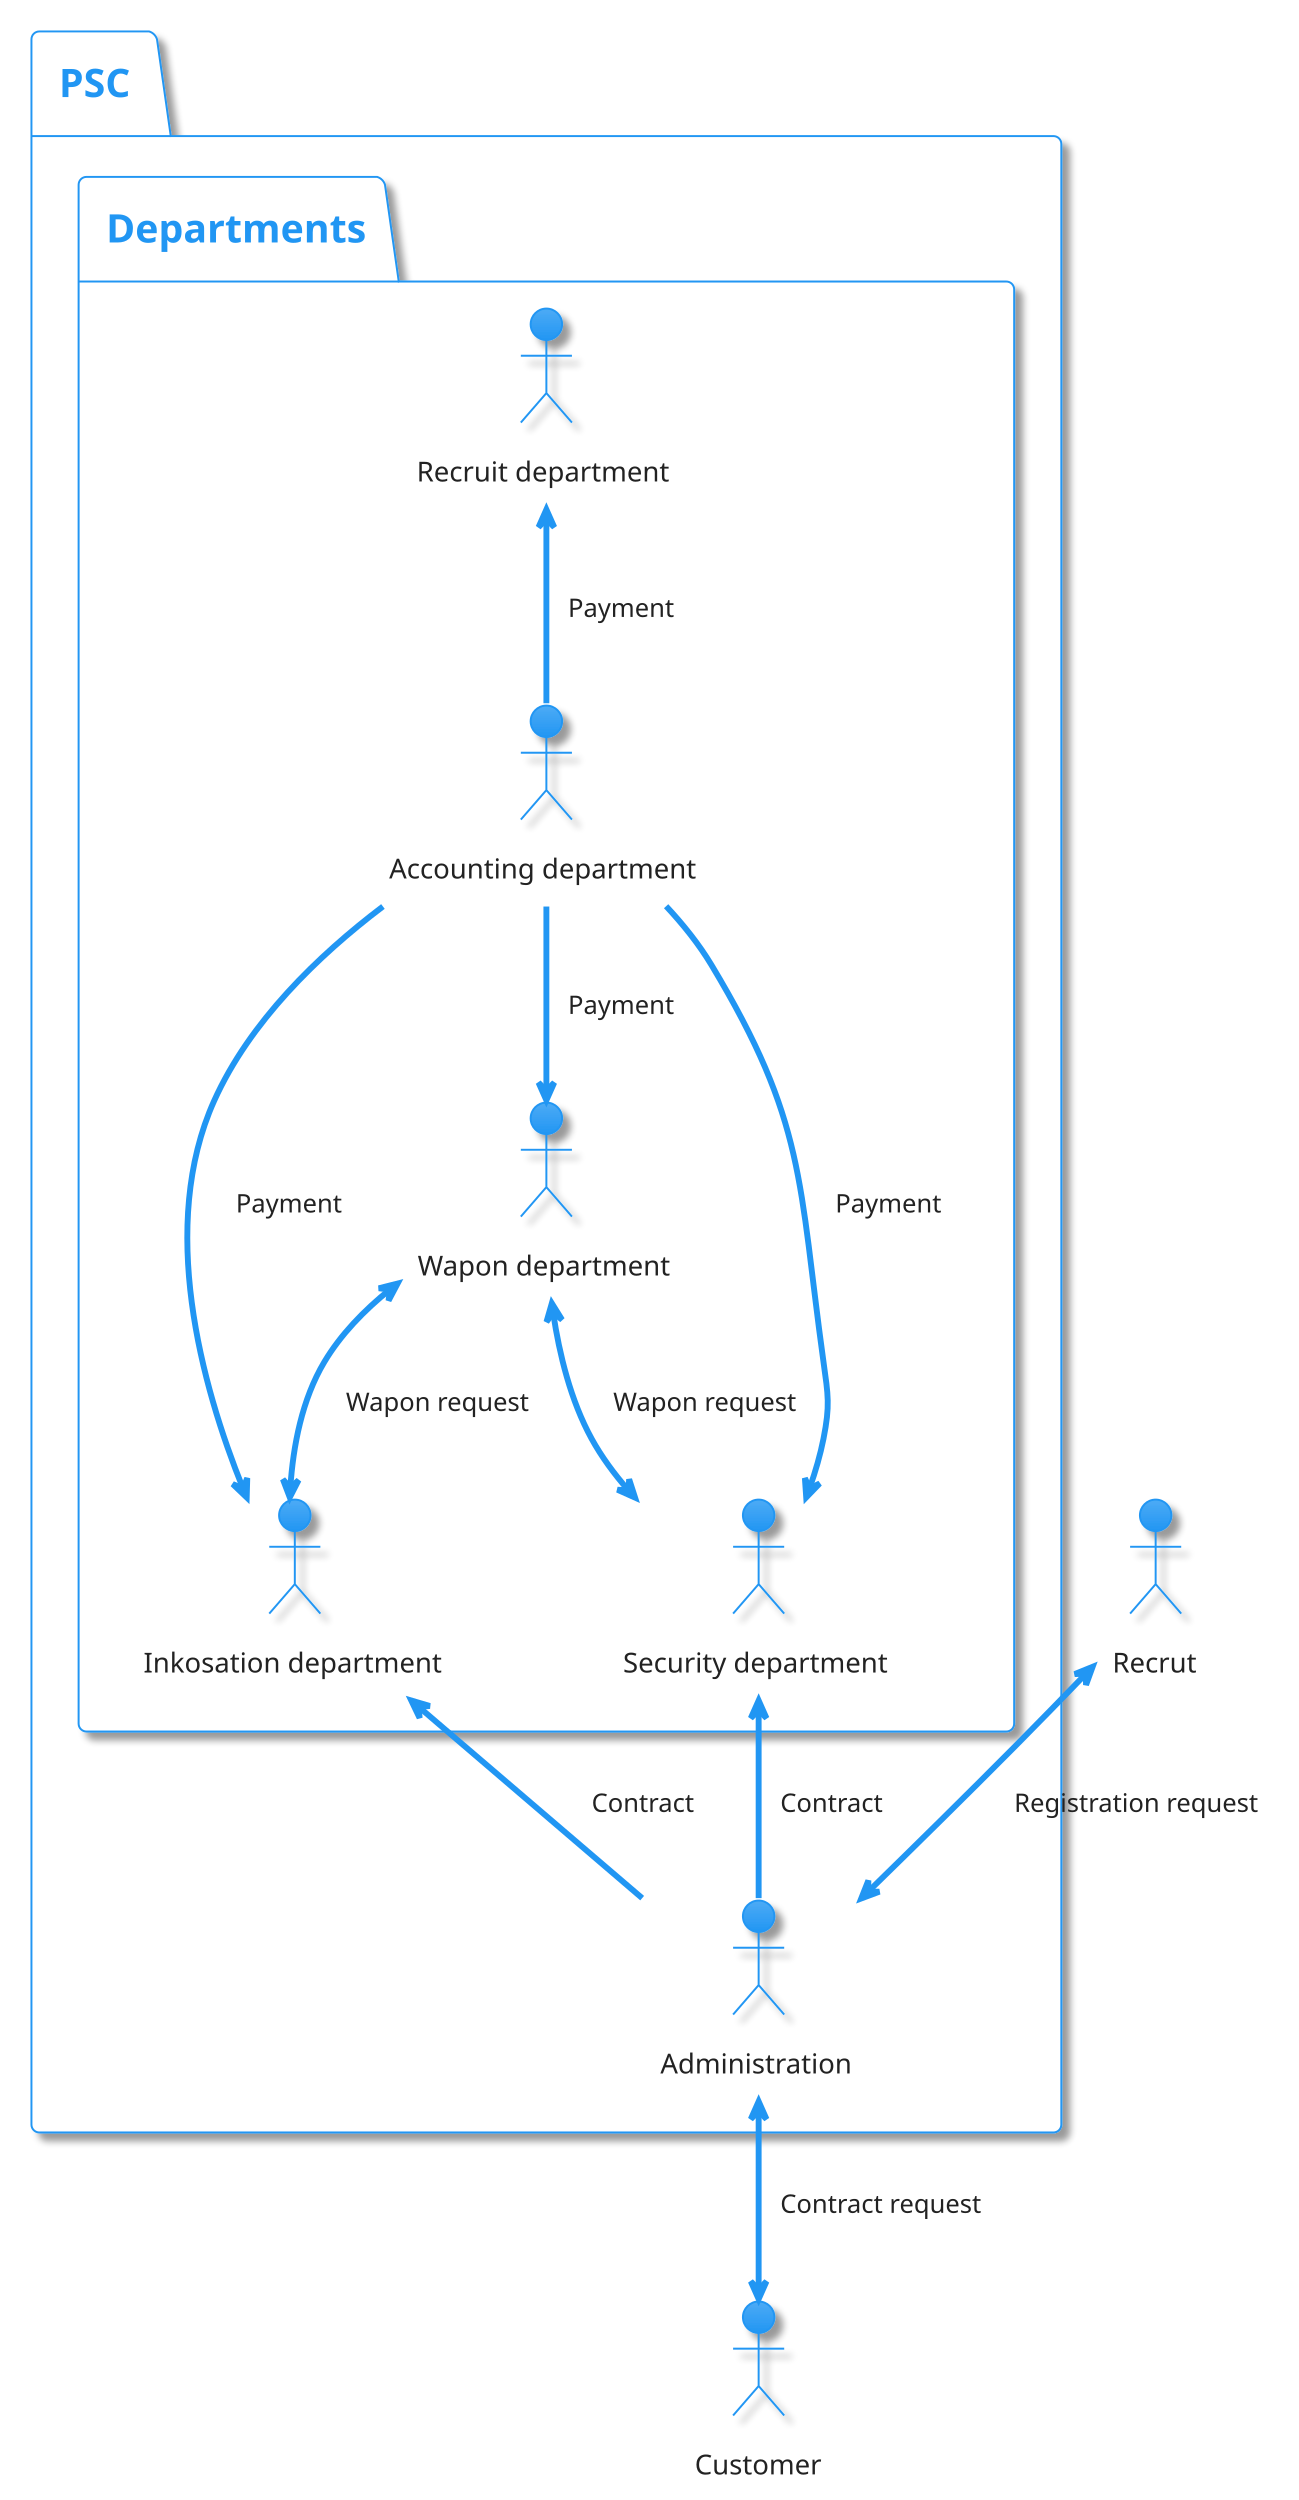
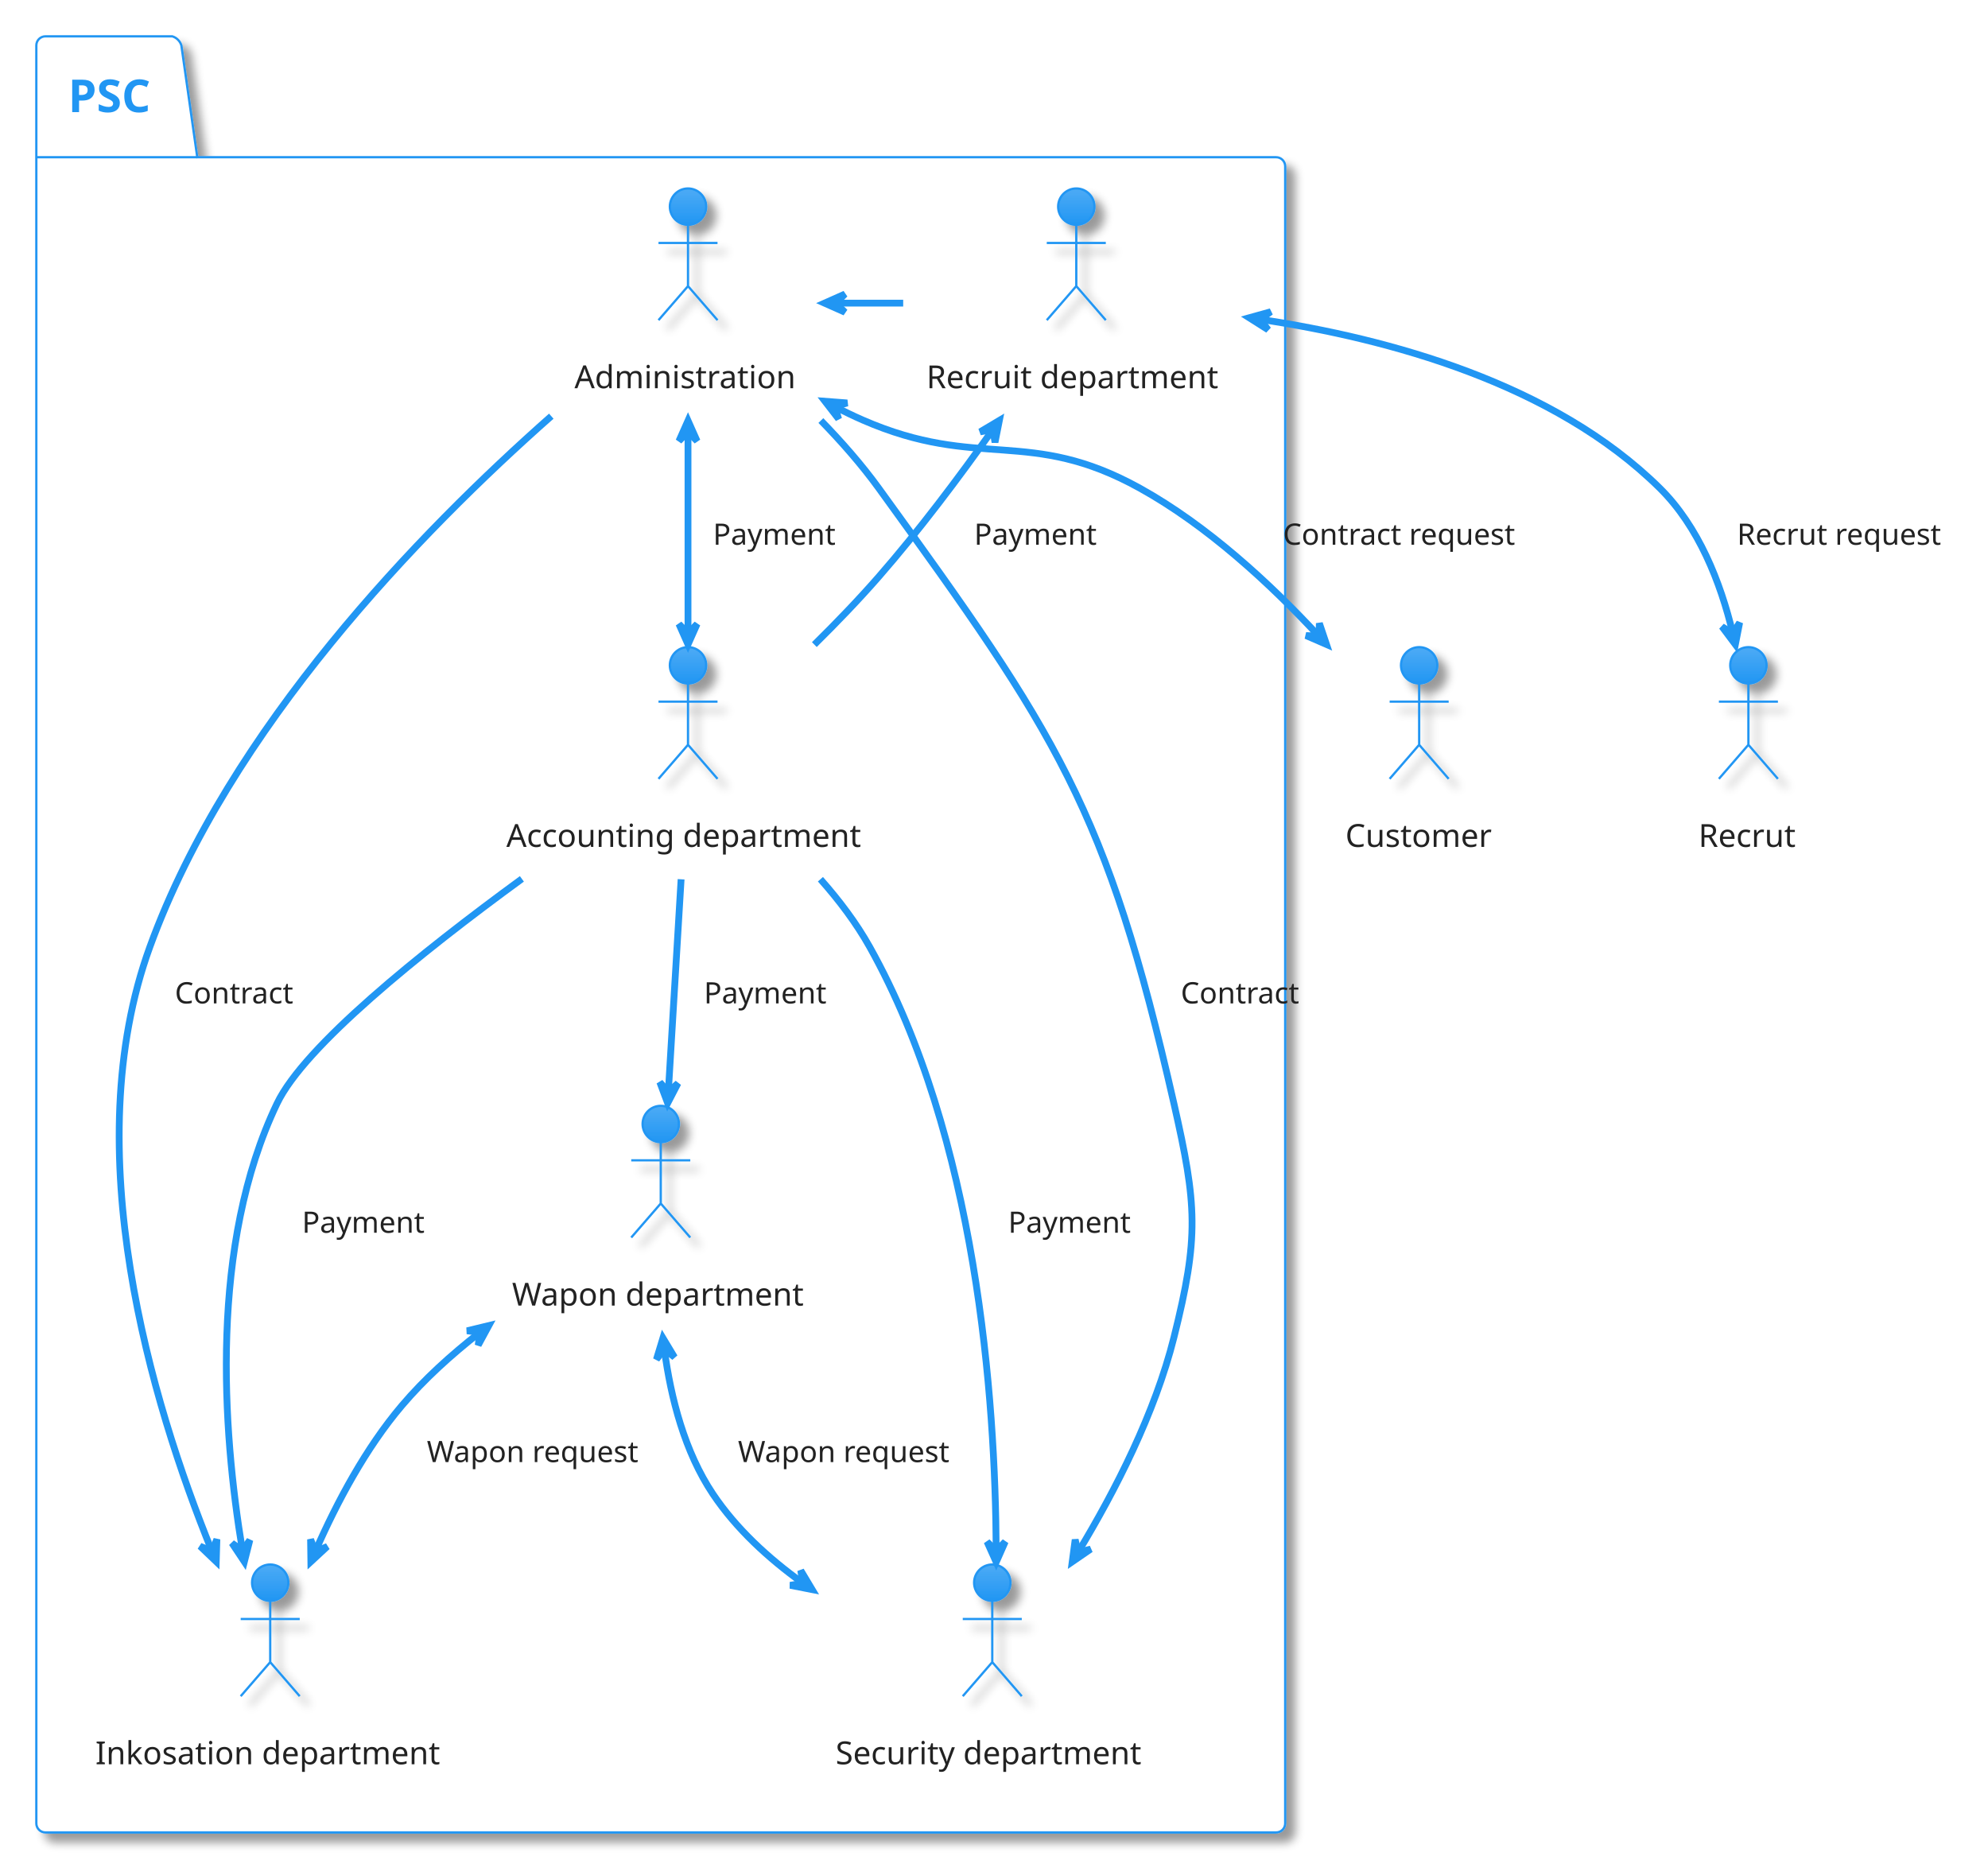
- <svg xmlns="http://www.w3.org/2000/svg" contentScriptType="application/ecmascript" contentStyleType="text/css" height="1325px" preserveAspectRatio="none" style="width:688px;height:1325px;background:#00000000;" version="1.1" viewBox="0 0 688 1325" width="688.542px" zoomAndPan="magnify">
+ <svg xmlns="http://www.w3.org/2000/svg" contentScriptType="application/ecmascript" contentStyleType="text/css" height="853.125px" preserveAspectRatio="none" style="width:912px;height:853px;background:#00000000;" version="1.1" viewBox="0 0 912 853" width="912.5px" zoomAndPan="magnify">
  <defs>
-     <linearGradient id="g1xbhydsr8lu4h0" x1="50%" x2="50%" y1="0%" y2="100%">
+     <linearGradient id="g4upckuw0f3ny0" x1="50%" x2="50%" y1="0%" y2="100%">
      <stop offset="0%" stop-color="#FFFFFF" />
      <stop offset="100%" stop-color="#FFFFFF" />
    </linearGradient>
-     <filter height="300%" id="f1xbhydsr8lu4h" width="300%" x="-1" y="-1">
+     <filter height="300%" id="f4upckuw0f3ny" width="300%" x="-1" y="-1">
      <feGaussianBlur result="blurOut" stdDeviation="2.083" />
      <feColorMatrix in="blurOut" result="blurOut2" type="matrix" values="0 0 0 0 0 0 0 0 0 0 0 0 0 0 0 0 0 0 .4 0" />
      <feOffset dx="4.167" dy="4.167" in="blurOut2" result="blurOut3" />
      <feBlend in="SourceGraphic" in2="blurOut3" mode="normal" />
    </filter>
-     <linearGradient id="g1xbhydsr8lu4h1" x1="50%" x2="50%" y1="0%" y2="100%">
+     <linearGradient id="g4upckuw0f3ny1" x1="50%" x2="50%" y1="0%" y2="100%">
      <stop offset="0%" stop-color="#4DABF5" />
      <stop offset="100%" stop-color="#2196F3" />
    </linearGradient>
  </defs>
  <g>
-     <path d="M20.833,16.667 L79.037,16.667 A6.25,6.25 0 0 1 83.203,20.833 L90.495,72.125 L558.333,72.125 A4.167,4.167 0 0 1 562.5,76.292 L562.5,1126.042 A4.167,4.167 0 0 1 558.333,1130.208 L20.833,1130.208 A4.167,4.167 0 0 1 16.667,1126.042 L16.667,20.833 A4.167,4.167 0 0 1 20.833,16.667 " fill="url(#g1xbhydsr8lu4h0)" filter="url(#f1xbhydsr8lu4h)" style="stroke:#2196F3;stroke-width:1.042;" />
+     <path d="M20.833,16.667 L79.037,16.667 A6.25,6.25 0 0 1 83.203,20.833 L90.495,72.125 L585.417,72.125 A4.167,4.167 0 0 1 589.583,76.292 L589.583,836.458 A4.167,4.167 0 0 1 585.417,840.625 L20.833,840.625 A4.167,4.167 0 0 1 16.667,836.458 L16.667,20.833 A4.167,4.167 0 0 1 20.833,16.667 " fill="url(#g4upckuw0f3ny0)" filter="url(#f4upckuw0f3ny)" style="stroke:#2196F3;stroke-width:1.042;" />
    <line style="stroke:#2196F3;stroke-width:1.042;" x1="16.667" x2="90.495" y1="72.125" y2="72.125" />
    <text fill="#2196F3" font-family="&quot;Verdana&quot;" font-size="20.833" font-weight="bold" lengthAdjust="spacing" textLength="39.453" x="31.25" y="51.438">PSC</text>
-     <path d="M45.833,93.75 L199.87,93.75 A6.25,6.25 0 0 1 204.036,97.917 L211.328,149.208 L533.333,149.208 A4.167,4.167 0 0 1 537.5,153.375 L537.5,913.542 A4.167,4.167 0 0 1 533.333,917.708 L45.833,917.708 A4.167,4.167 0 0 1 41.667,913.542 L41.667,97.917 A4.167,4.167 0 0 1 45.833,93.75 " fill="url(#g1xbhydsr8lu4h0)" filter="url(#f1xbhydsr8lu4h)" style="stroke:#2196F3;stroke-width:1.042;" />
-     <line style="stroke:#2196F3;stroke-width:1.042;" x1="41.667" x2="211.328" y1="149.208" y2="149.208" />
-     <text fill="#2196F3" font-family="&quot;Verdana&quot;" font-size="20.833" font-weight="bold" lengthAdjust="spacing" textLength="135.286" x="56.25" y="128.521">Departments</text>
-     <ellipse cx="402.083" cy="1015.625" fill="url(#g1xbhydsr8lu4h1)" filter="url(#f1xbhydsr8lu4h)" rx="8.333" ry="8.333" style="stroke:#2196F3;stroke-width:1.042;" />
-     <path d="M402.083,1023.958 L402.083,1052.083 M388.542,1032.292 L415.625,1032.292 M402.083,1052.083 L388.542,1067.708 M402.083,1052.083 L415.625,1067.708 " fill="none" filter="url(#f1xbhydsr8lu4h)" style="stroke:#2196F3;stroke-width:1.042;" />
-     <text fill="#222222" font-family="&quot;Verdana&quot;" font-size="14.583" lengthAdjust="spacing" textLength="104.167" x="350" y="1098.923">Administration</text>
-     <ellipse cx="402.083" cy="803.125" fill="url(#g1xbhydsr8lu4h1)" filter="url(#f1xbhydsr8lu4h)" rx="8.333" ry="8.333" style="stroke:#2196F3;stroke-width:1.042;" />
-     <path d="M402.083,811.458 L402.083,839.583 M388.542,819.792 L415.625,819.792 M402.083,839.583 L388.542,855.208 M402.083,839.583 L415.625,855.208 " fill="none" filter="url(#f1xbhydsr8lu4h)" style="stroke:#2196F3;stroke-width:1.042;" />
-     <text fill="#222222" font-family="&quot;Verdana&quot;" font-size="14.583" lengthAdjust="spacing" textLength="143.75" x="330.208" y="886.423">Security department</text>
-     <ellipse cx="156.25" cy="803.125" fill="url(#g1xbhydsr8lu4h1)" filter="url(#f1xbhydsr8lu4h)" rx="8.333" ry="8.333" style="stroke:#2196F3;stroke-width:1.042;" />
-     <path d="M156.25,811.458 L156.25,839.583 M142.708,819.792 L169.792,819.792 M156.25,839.583 L142.708,855.208 M156.25,839.583 L169.792,855.208 " fill="none" filter="url(#f1xbhydsr8lu4h)" style="stroke:#2196F3;stroke-width:1.042;" />
-     <text fill="#222222" font-family="&quot;Verdana&quot;" font-size="14.583" lengthAdjust="spacing" textLength="160.417" x="76.042" y="886.423">Inkosation department</text>
-     <ellipse cx="289.583" cy="592.708" fill="url(#g1xbhydsr8lu4h1)" filter="url(#f1xbhydsr8lu4h)" rx="8.333" ry="8.333" style="stroke:#2196F3;stroke-width:1.042;" />
-     <path d="M289.583,601.042 L289.583,629.167 M276.042,609.375 L303.125,609.375 M289.583,629.167 L276.042,644.792 M289.583,629.167 L303.125,644.792 " fill="none" filter="url(#f1xbhydsr8lu4h)" style="stroke:#2196F3;stroke-width:1.042;" />
-     <text fill="#222222" font-family="&quot;Verdana&quot;" font-size="14.583" lengthAdjust="spacing" textLength="136.458" x="221.354" y="676.006">Wapon department</text>
-     <ellipse cx="289.583" cy="382.292" fill="url(#g1xbhydsr8lu4h1)" filter="url(#f1xbhydsr8lu4h)" rx="8.333" ry="8.333" style="stroke:#2196F3;stroke-width:1.042;" />
-     <path d="M289.583,390.625 L289.583,418.75 M276.042,398.958 L303.125,398.958 M289.583,418.75 L276.042,434.375 M289.583,418.75 L303.125,434.375 " fill="none" filter="url(#f1xbhydsr8lu4h)" style="stroke:#2196F3;stroke-width:1.042;" />
-     <text fill="#222222" font-family="&quot;Verdana&quot;" font-size="14.583" lengthAdjust="spacing" textLength="166.667" x="206.25" y="465.589">Accounting department</text>
-     <ellipse cx="289.583" cy="171.875" fill="url(#g1xbhydsr8lu4h1)" filter="url(#f1xbhydsr8lu4h)" rx="8.333" ry="8.333" style="stroke:#2196F3;stroke-width:1.042;" />
-     <path d="M289.583,180.208 L289.583,208.333 M276.042,188.542 L303.125,188.542 M289.583,208.333 L276.042,223.958 M289.583,208.333 L303.125,223.958 " fill="none" filter="url(#f1xbhydsr8lu4h)" style="stroke:#2196F3;stroke-width:1.042;" />
-     <text fill="#222222" font-family="&quot;Verdana&quot;" font-size="14.583" lengthAdjust="spacing" textLength="137.5" x="220.833" y="255.173">Recruit department</text>
-     <ellipse cx="402.083" cy="1228.125" fill="url(#g1xbhydsr8lu4h1)" filter="url(#f1xbhydsr8lu4h)" rx="8.333" ry="8.333" style="stroke:#2196F3;stroke-width:1.042;" />
-     <path d="M402.083,1236.458 L402.083,1264.583 M388.542,1244.792 L415.625,1244.792 M402.083,1264.583 L388.542,1280.208 M402.083,1264.583 L415.625,1280.208 " fill="none" filter="url(#f1xbhydsr8lu4h)" style="stroke:#2196F3;stroke-width:1.042;" />
-     <text fill="#222222" font-family="&quot;Verdana&quot;" font-size="14.583" lengthAdjust="spacing" textLength="67.708" x="368.229" y="1311.423">Customer</text>
-     <ellipse cx="612.5" cy="803.125" fill="url(#g1xbhydsr8lu4h1)" filter="url(#f1xbhydsr8lu4h)" rx="8.333" ry="8.333" style="stroke:#2196F3;stroke-width:1.042;" />
-     <path d="M612.5,811.458 L612.5,839.583 M598.958,819.792 L626.042,819.792 M612.5,839.583 L598.958,855.208 M612.5,839.583 L626.042,855.208 " fill="none" filter="url(#f1xbhydsr8lu4h)" style="stroke:#2196F3;stroke-width:1.042;" />
-     <text fill="#222222" font-family="&quot;Verdana&quot;" font-size="14.583" lengthAdjust="spacing" textLength="45.833" x="589.583" y="886.423">Recrut</text>
-     <path d="M402.083,1119.094 C402.083,1148.385 402.083,1183.802 402.083,1213.104 " fill="none" id="adm-cus" style="stroke:#2196F3;stroke-width:3.125;" />
-     <polygon fill="#2196F3" points="402.083,1218.51,406.25,1209.135,402.083,1213.302,397.917,1209.135,402.083,1218.51" style="stroke:#2196F3;stroke-width:3.125;" />
-     <polygon fill="#2196F3" points="402.083,1113.76,397.917,1123.135,402.083,1118.969,406.25,1123.135,402.083,1113.76" style="stroke:#2196F3;stroke-width:3.125;" />
-     <text fill="#222222" font-family="&quot;Verdana&quot;" font-size="13.542" lengthAdjust="spacing" textLength="105.208" x="413.542" y="1172.809">Contract request</text>
-     <path d="M575.417,887.219 C563.385,899.688 549.938,913.51 537.5,926.042 C512.396,951.333 484.323,978.969 460.271,1002.458 " fill="none" id="req-adm" style="stroke:#2196F3;stroke-width:3.125;" />
-     <polygon fill="#2196F3" points="456.448,1006.188,466.06,1002.602,460.168,1002.542,460.227,996.65,456.448,1006.188" style="stroke:#2196F3;stroke-width:3.125;" />
-     <polygon fill="#2196F3" points="579.094,883.396,569.587,887.252,575.479,887.145,575.586,893.037,579.094,883.396" style="stroke:#2196F3;stroke-width:3.125;" />
-     <text fill="#222222" font-family="&quot;Verdana&quot;" font-size="13.542" lengthAdjust="spacing" textLength="127.083" x="537.5" y="960.309">Registration request</text>
-     <path d="M402.083,906.594 C402.083,937.708 402.083,975.74 402.083,1006.01 " fill="none" id="sec-backto-adm" style="stroke:#2196F3;stroke-width:3.125;" />
-     <polygon fill="#2196F3" points="402.083,901.26,397.917,910.635,402.083,906.469,406.25,910.635,402.083,901.26" style="stroke:#2196F3;stroke-width:3.125;" />
-     <text fill="#222222" font-family="&quot;Verdana&quot;" font-size="13.542" lengthAdjust="spacing" textLength="54.167" x="413.542" y="960.309">Contract</text>
-     <path d="M221.948,904.667 C258.708,936.135 304.25,975.115 340.344,1006.01 " fill="none" id="ink-backto-adm" style="stroke:#2196F3;stroke-width:3.125;" />
-     <polygon fill="#2196F3" points="217.969,901.26,222.395,910.516,221.931,904.641,227.805,904.177,217.969,901.26" style="stroke:#2196F3;stroke-width:3.125;" />
-     <text fill="#222222" font-family="&quot;Verdana&quot;" font-size="13.542" lengthAdjust="spacing" textLength="54.167" x="313.542" y="960.309">Contract</text>
-     <path d="M293.198,695.948 C296.458,717.833 302.479,742.312 313.542,762.5 C318.792,772.073 325.51,781.188 332.906,789.646 " fill="none" id="wpn-sec" style="stroke:#2196F3;stroke-width:3.125;" />
-     <polygon fill="#2196F3" points="336.594,793.75,333.438,783.988,333.117,789.872,327.233,789.551,336.594,793.75" style="stroke:#2196F3;stroke-width:3.125;" />
-     <polygon fill="#2196F3" points="292.469,690.74,289.626,700.597,293.182,695.899,297.881,699.455,292.469,690.74" style="stroke:#2196F3;stroke-width:3.125;" />
-     <text fill="#222222" font-family="&quot;Verdana&quot;" font-size="13.542" lengthAdjust="spacing" textLength="95.833" x="325" y="747.809">Wapon request</text>
-     <path d="M206.51,683.583 C193.021,694.458 180.615,707.229 171.875,721.875 C160.094,741.615 155.365,766.229 153.885,788.354 " fill="none" id="wpn-ink" style="stroke:#2196F3;stroke-width:3.125;" />
-     <polygon fill="#2196F3" points="153.583,793.625,158.254,784.49,153.867,788.424,149.933,784.037,153.583,793.625" style="stroke:#2196F3;stroke-width:3.125;" />
-     <polygon fill="#2196F3" points="210.729,680.271,200.783,682.785,206.633,683.488,205.93,689.338,210.729,680.271" style="stroke:#2196F3;stroke-width:3.125;" />
-     <text fill="#222222" font-family="&quot;Verdana&quot;" font-size="13.542" lengthAdjust="spacing" textLength="95.833" x="183.333" y="747.809">Wapon request</text>
-     <path d="M289.583,480.448 C289.583,510.188 289.583,547.375 289.583,577.917 " fill="none" id="acc-to-wpn" style="stroke:#2196F3;stroke-width:3.125;" />
-     <polygon fill="#2196F3" points="289.583,583.156,293.75,573.781,289.583,577.948,285.417,573.781,289.583,583.156" style="stroke:#2196F3;stroke-width:3.125;" />
-     <text fill="#222222" font-family="&quot;Verdana&quot;" font-size="13.542" lengthAdjust="spacing" textLength="56.25" x="301.042" y="537.393">Payment</text>
-     <path d="M353.042,480.292 C362.052,489.938 370.479,500.458 377.083,511.458 C427.115,594.76 423.135,625.625 436.458,721.875 C438.938,739.76 439.948,744.781 436.458,762.5 C434.771,771.062 432.198,779.854 429.208,788.375 " fill="none" id="acc-to-sec" style="stroke:#2196F3;stroke-width:3.125;" />
-     <polygon fill="#2196F3" points="427.292,793.635,434.418,786.256,429.076,788.742,426.59,783.4,427.292,793.635" style="stroke:#2196F3;stroke-width:3.125;" />
-     <text fill="#222222" font-family="&quot;Verdana&quot;" font-size="13.542" lengthAdjust="spacing" textLength="56.25" x="442.708" y="642.601">Payment</text>
-     <path d="M289.583,275.26 C289.583,305.823 289.583,343 289.583,372.74 " fill="none" id="rec-backto-acc" style="stroke:#2196F3;stroke-width:3.125;" />
-     <polygon fill="#2196F3" points="289.583,270.031,285.417,279.406,289.583,275.24,293.75,279.406,289.583,270.031" style="stroke:#2196F3;stroke-width:3.125;" />
-     <text fill="#222222" font-family="&quot;Verdana&quot;" font-size="13.542" lengthAdjust="spacing" textLength="56.25" x="301.042" y="326.976">Payment</text>
-     <path d="M202.958,480.438 C168.354,506.646 132.312,541.667 113.542,583.333 C83.656,649.656 106.604,733.75 128.75,788.75 " fill="none" id="acc-to-ink" style="stroke:#2196F3;stroke-width:3.125;" />
-     <polygon fill="#2196F3" points="130.75,793.646,131.044,783.391,128.772,788.828,123.335,786.555,130.75,793.646" style="stroke:#2196F3;stroke-width:3.125;" />
-     <text fill="#222222" font-family="&quot;Verdana&quot;" font-size="13.542" lengthAdjust="spacing" textLength="56.25" x="125" y="642.601">Payment</text>
+     <ellipse cx="315.625" cy="305.208" fill="url(#g4upckuw0f3ny1)" filter="url(#f4upckuw0f3ny)" rx="8.333" ry="8.333" style="stroke:#2196F3;stroke-width:1.042;" />
+     <path d="M315.625,313.542 L315.625,341.667 M302.083,321.875 L329.167,321.875 M315.625,341.667 L302.083,357.292 M315.625,341.667 L329.167,357.292 " fill="none" filter="url(#f4upckuw0f3ny)" style="stroke:#2196F3;stroke-width:1.042;" />
+     <text fill="#222222" font-family="&quot;Verdana&quot;" font-size="14.583" lengthAdjust="spacing" textLength="166.667" x="232.292" y="388.506">Accounting department</text>
+     <ellipse cx="315.625" cy="94.792" fill="url(#g4upckuw0f3ny1)" filter="url(#f4upckuw0f3ny)" rx="8.333" ry="8.333" style="stroke:#2196F3;stroke-width:1.042;" />
+     <path d="M315.625,103.125 L315.625,131.25 M302.083,111.458 L329.167,111.458 M315.625,131.25 L302.083,146.875 M315.625,131.25 L329.167,146.875 " fill="none" filter="url(#f4upckuw0f3ny)" style="stroke:#2196F3;stroke-width:1.042;" />
+     <text fill="#222222" font-family="&quot;Verdana&quot;" font-size="14.583" lengthAdjust="spacing" textLength="104.167" x="263.542" y="178.089">Administration</text>
+     <ellipse cx="455.208" cy="726.042" fill="url(#g4upckuw0f3ny1)" filter="url(#f4upckuw0f3ny)" rx="8.333" ry="8.333" style="stroke:#2196F3;stroke-width:1.042;" />
+     <path d="M455.208,734.375 L455.208,762.5 M441.667,742.708 L468.75,742.708 M455.208,762.5 L441.667,778.125 M455.208,762.5 L468.75,778.125 " fill="none" filter="url(#f4upckuw0f3ny)" style="stroke:#2196F3;stroke-width:1.042;" />
+     <text fill="#222222" font-family="&quot;Verdana&quot;" font-size="14.583" lengthAdjust="spacing" textLength="143.75" x="383.333" y="809.34">Security department</text>
+     <ellipse cx="123.958" cy="726.042" fill="url(#g4upckuw0f3ny1)" filter="url(#f4upckuw0f3ny)" rx="8.333" ry="8.333" style="stroke:#2196F3;stroke-width:1.042;" />
+     <path d="M123.958,734.375 L123.958,762.5 M110.417,742.708 L137.5,742.708 M123.958,762.5 L110.417,778.125 M123.958,762.5 L137.5,778.125 " fill="none" filter="url(#f4upckuw0f3ny)" style="stroke:#2196F3;stroke-width:1.042;" />
+     <text fill="#222222" font-family="&quot;Verdana&quot;" font-size="14.583" lengthAdjust="spacing" textLength="160.417" x="43.75" y="809.34">Inkosation department</text>
+     <ellipse cx="303.125" cy="515.625" fill="url(#g4upckuw0f3ny1)" filter="url(#f4upckuw0f3ny)" rx="8.333" ry="8.333" style="stroke:#2196F3;stroke-width:1.042;" />
+     <path d="M303.125,523.958 L303.125,552.083 M289.583,532.292 L316.667,532.292 M303.125,552.083 L289.583,567.708 M303.125,552.083 L316.667,567.708 " fill="none" filter="url(#f4upckuw0f3ny)" style="stroke:#2196F3;stroke-width:1.042;" />
+     <text fill="#222222" font-family="&quot;Verdana&quot;" font-size="14.583" lengthAdjust="spacing" textLength="136.458" x="234.896" y="598.923">Wapon department</text>
+     <ellipse cx="493.75" cy="94.792" fill="url(#g4upckuw0f3ny1)" filter="url(#f4upckuw0f3ny)" rx="8.333" ry="8.333" style="stroke:#2196F3;stroke-width:1.042;" />
+     <path d="M493.75,103.125 L493.75,131.25 M480.208,111.458 L507.292,111.458 M493.75,131.25 L480.208,146.875 M493.75,131.25 L507.292,146.875 " fill="none" filter="url(#f4upckuw0f3ny)" style="stroke:#2196F3;stroke-width:1.042;" />
+     <text fill="#222222" font-family="&quot;Verdana&quot;" font-size="14.583" lengthAdjust="spacing" textLength="137.5" x="425" y="178.089">Recruit department</text>
+     <ellipse cx="651.042" cy="305.208" fill="url(#g4upckuw0f3ny1)" filter="url(#f4upckuw0f3ny)" rx="8.333" ry="8.333" style="stroke:#2196F3;stroke-width:1.042;" />
+     <path d="M651.042,313.542 L651.042,341.667 M637.5,321.875 L664.583,321.875 M651.042,341.667 L637.5,357.292 M651.042,341.667 L664.583,357.292 " fill="none" filter="url(#f4upckuw0f3ny)" style="stroke:#2196F3;stroke-width:1.042;" />
+     <text fill="#222222" font-family="&quot;Verdana&quot;" font-size="14.583" lengthAdjust="spacing" textLength="67.708" x="617.188" y="388.506">Customer</text>
+     <ellipse cx="802.083" cy="305.208" fill="url(#g4upckuw0f3ny1)" filter="url(#f4upckuw0f3ny)" rx="8.333" ry="8.333" style="stroke:#2196F3;stroke-width:1.042;" />
+     <path d="M802.083,313.542 L802.083,341.667 M788.542,321.875 L815.625,321.875 M802.083,341.667 L788.542,357.292 M802.083,341.667 L815.625,357.292 " fill="none" filter="url(#f4upckuw0f3ny)" style="stroke:#2196F3;stroke-width:1.042;" />
+     <text fill="#222222" font-family="&quot;Verdana&quot;" font-size="14.583" lengthAdjust="spacing" textLength="45.833" x="779.167" y="388.506">Recrut</text>
+     <path d="M383.031,186.552 C387.292,188.781 391.573,190.854 395.833,192.708 C449.156,215.938 472.042,195.76 522.917,223.958 C553.812,241.083 582.583,267.615 605,291.781 " fill="none" id="adm-cus" style="stroke:#2196F3;stroke-width:3.125;" />
+     <polygon fill="#2196F3" points="608.542,295.646,605.268,285.923,605.018,291.81,599.131,291.56,608.542,295.646" style="stroke:#2196F3;stroke-width:3.125;" />
+     <polygon fill="#2196F3" points="378.438,184.073,384.713,192.189,383.022,186.544,388.667,184.853,378.438,184.073" style="stroke:#2196F3;stroke-width:3.125;" />
+     <text fill="#222222" font-family="&quot;Verdana&quot;" font-size="13.542" lengthAdjust="spacing" textLength="105.208" x="588.542" y="249.893">Contract request</text>
+     <path d="M578.323,146.531 C636.896,155.302 712.781,175.854 761.458,223.958 C779.271,241.562 789.281,267.062 794.896,290.417 " fill="none" id="rec-req" style="stroke:#2196F3;stroke-width:3.125;" />
+     <polygon fill="#2196F3" points="796.094,295.667,798.072,285.6,794.936,290.589,789.947,287.453,796.094,295.667" style="stroke:#2196F3;stroke-width:3.125;" />
+     <polygon fill="#2196F3" points="573.073,145.771,581.74,151.26,578.226,146.53,582.955,143.016,573.073,145.771" style="stroke:#2196F3;stroke-width:3.125;" />
+     <text fill="#222222" font-family="&quot;Verdana&quot;" font-size="13.542" lengthAdjust="spacing" textLength="91.667" x="796.875" y="249.893">Recrut request</text>
+     <path d="M383.604,139.062 C393.854,139.062 404.094,139.062 414.344,139.062 " fill="none" id="adm-backto-rec" style="stroke:#2196F3;stroke-width:3.125;" />
+     <polygon fill="#2196F3" points="378.25,139.062,387.625,143.229,383.458,139.062,387.625,134.896,378.25,139.062" style="stroke:#2196F3;stroke-width:3.125;" />
+     <path d="M494.625,711.99 C511.74,683.708 529.833,648.271 538.542,613.542 C550.135,567.292 549.115,552.75 538.542,506.25 C507.677,370.562 484.76,336.646 403.125,223.958 C395.344,213.229 386.104,202.698 376.573,192.917 " fill="none" id="sec-backto-adm" style="stroke:#2196F3;stroke-width:3.125;" />
+     <polygon fill="#2196F3" points="491.885,716.469,500.342,710.66,494.611,712.03,493.241,706.299,491.885,716.469" style="stroke:#2196F3;stroke-width:3.125;" />
+     <text fill="#222222" font-family="&quot;Verdana&quot;" font-size="13.542" lengthAdjust="spacing" textLength="54.167" x="541.667" y="460.309">Contract</text>
+     <path d="M97.052,711.177 C69.396,643.062 34.823,527.604 68.75,434.375 C105.24,334.115 192.552,244.229 252.906,190.917 " fill="none" id="ink-backto-adm" style="stroke:#2196F3;stroke-width:3.125;" />
+     <polygon fill="#2196F3" points="99.198,716.406,99.492,706.151,97.22,711.588,91.783,709.316,99.198,716.406" style="stroke:#2196F3;stroke-width:3.125;" />
+     <text fill="#222222" font-family="&quot;Verdana&quot;" font-size="13.542" lengthAdjust="spacing" textLength="54.167" x="80.208" y="460.309">Contract</text>
+     <path d="M315.625,198.177 C315.625,226.948 315.625,261.583 315.625,290.354 " fill="none" id="adm-acc" style="stroke:#2196F3;stroke-width:3.125;" />
+     <polygon fill="#2196F3" points="315.625,295.656,319.792,286.281,315.625,290.448,311.458,286.281,315.625,295.656" style="stroke:#2196F3;stroke-width:3.125;" />
+     <polygon fill="#2196F3" points="315.625,192.948,311.458,202.323,315.625,198.156,319.792,202.323,315.625,192.948" style="stroke:#2196F3;stroke-width:3.125;" />
+     <text fill="#222222" font-family="&quot;Verdana&quot;" font-size="13.542" lengthAdjust="spacing" textLength="56.25" x="327.083" y="249.893">Payment</text>
+     <path d="M304.781,619.104 C307.75,641.365 314.094,666.042 327.083,685.417 C337.708,701.26 352.438,714.812 368.146,726.104 " fill="none" id="wpn-sec" style="stroke:#2196F3;stroke-width:3.125;" />
+     <polygon fill="#2196F3" points="372.604,729.229,367.33,720.43,368.343,726.234,362.538,727.247,372.604,729.229" style="stroke:#2196F3;stroke-width:3.125;" />
+     <polygon fill="#2196F3" points="304.125,613.802,301.143,623.618,304.765,618.971,309.413,622.593,304.125,613.802" style="stroke:#2196F3;stroke-width:3.125;" />
+     <text fill="#222222" font-family="&quot;Verdana&quot;" font-size="13.542" lengthAdjust="spacing" textLength="95.833" x="338.542" y="670.726">Wapon request</text>
+     <path d="M219.885,611.438 C207.042,621.479 194.646,632.688 184.375,644.792 C167.823,664.281 154.594,689.094 144.781,711.417 " fill="none" id="wpn-ink" style="stroke:#2196F3;stroke-width:3.125;" />
+     <polygon fill="#2196F3" points="142.615,716.438,150.137,709.462,144.666,711.65,142.478,706.179,142.615,716.438" style="stroke:#2196F3;stroke-width:3.125;" />
+     <polygon fill="#2196F3" points="224.26,608.083,214.289,610.495,220.132,611.258,219.369,617.101,224.26,608.083" style="stroke:#2196F3;stroke-width:3.125;" />
+     <text fill="#222222" font-family="&quot;Verdana&quot;" font-size="13.542" lengthAdjust="spacing" textLength="95.833" x="195.833" y="670.726">Wapon request</text>
+     <path d="M312.458,403.365 C310.667,433.104 308.438,470.292 306.604,500.833 " fill="none" id="acc-to-wpn" style="stroke:#2196F3;stroke-width:3.125;" />
+     <polygon fill="#2196F3" points="306.292,506.073,311.012,496.964,306.604,500.874,302.694,496.465,306.292,506.073" style="stroke:#2196F3;stroke-width:3.125;" />
+     <text fill="#222222" font-family="&quot;Verdana&quot;" font-size="13.542" lengthAdjust="spacing" textLength="56.25" x="322.917" y="460.309">Payment</text>
+     <path d="M376.375,403.344 C384.917,412.969 392.844,423.448 398.958,434.375 C447.99,522 456.677,641.26 457,711.281 " fill="none" id="acc-to-sec" style="stroke:#2196F3;stroke-width:3.125;" />
+     <polygon fill="#2196F3" points="457.01,716.646,461.15,707.259,456.995,711.438,452.817,707.283,457.01,716.646" style="stroke:#2196F3;stroke-width:3.125;" />
+     <text fill="#222222" font-family="&quot;Verdana&quot;" font-size="13.542" lengthAdjust="spacing" textLength="56.25" x="462.5" y="565.518">Payment</text>
+     <path d="M455.417,197.167 C439.99,218.927 421.51,243.542 403.125,264.583 C393.99,275.042 383.75,285.677 373.583,295.708 " fill="none" id="rec-backto-acc" style="stroke:#2196F3;stroke-width:3.125;" />
+     <polygon fill="#2196F3" points="458.469,192.854,449.657,198.108,455.464,197.108,456.464,202.916,458.469,192.854" style="stroke:#2196F3;stroke-width:3.125;" />
+     <text fill="#222222" font-family="&quot;Verdana&quot;" font-size="13.542" lengthAdjust="spacing" textLength="56.25" x="446.875" y="249.893">Payment</text>
+     <path d="M239.417,403.177 C192.75,437.26 139.635,480.01 127.083,506.25 C96.062,571.104 102.01,655.656 111.198,711.156 " fill="none" id="acc-to-ink" style="stroke:#2196F3;stroke-width:3.125;" />
+     <polygon fill="#2196F3" points="112.094,716.438,114.621,706.494,111.216,711.304,106.406,707.899,112.094,716.438" style="stroke:#2196F3;stroke-width:3.125;" />
+     <text fill="#222222" font-family="&quot;Verdana&quot;" font-size="13.542" lengthAdjust="spacing" textLength="56.25" x="138.542" y="565.518">Payment</text>
  </g>
</svg>
